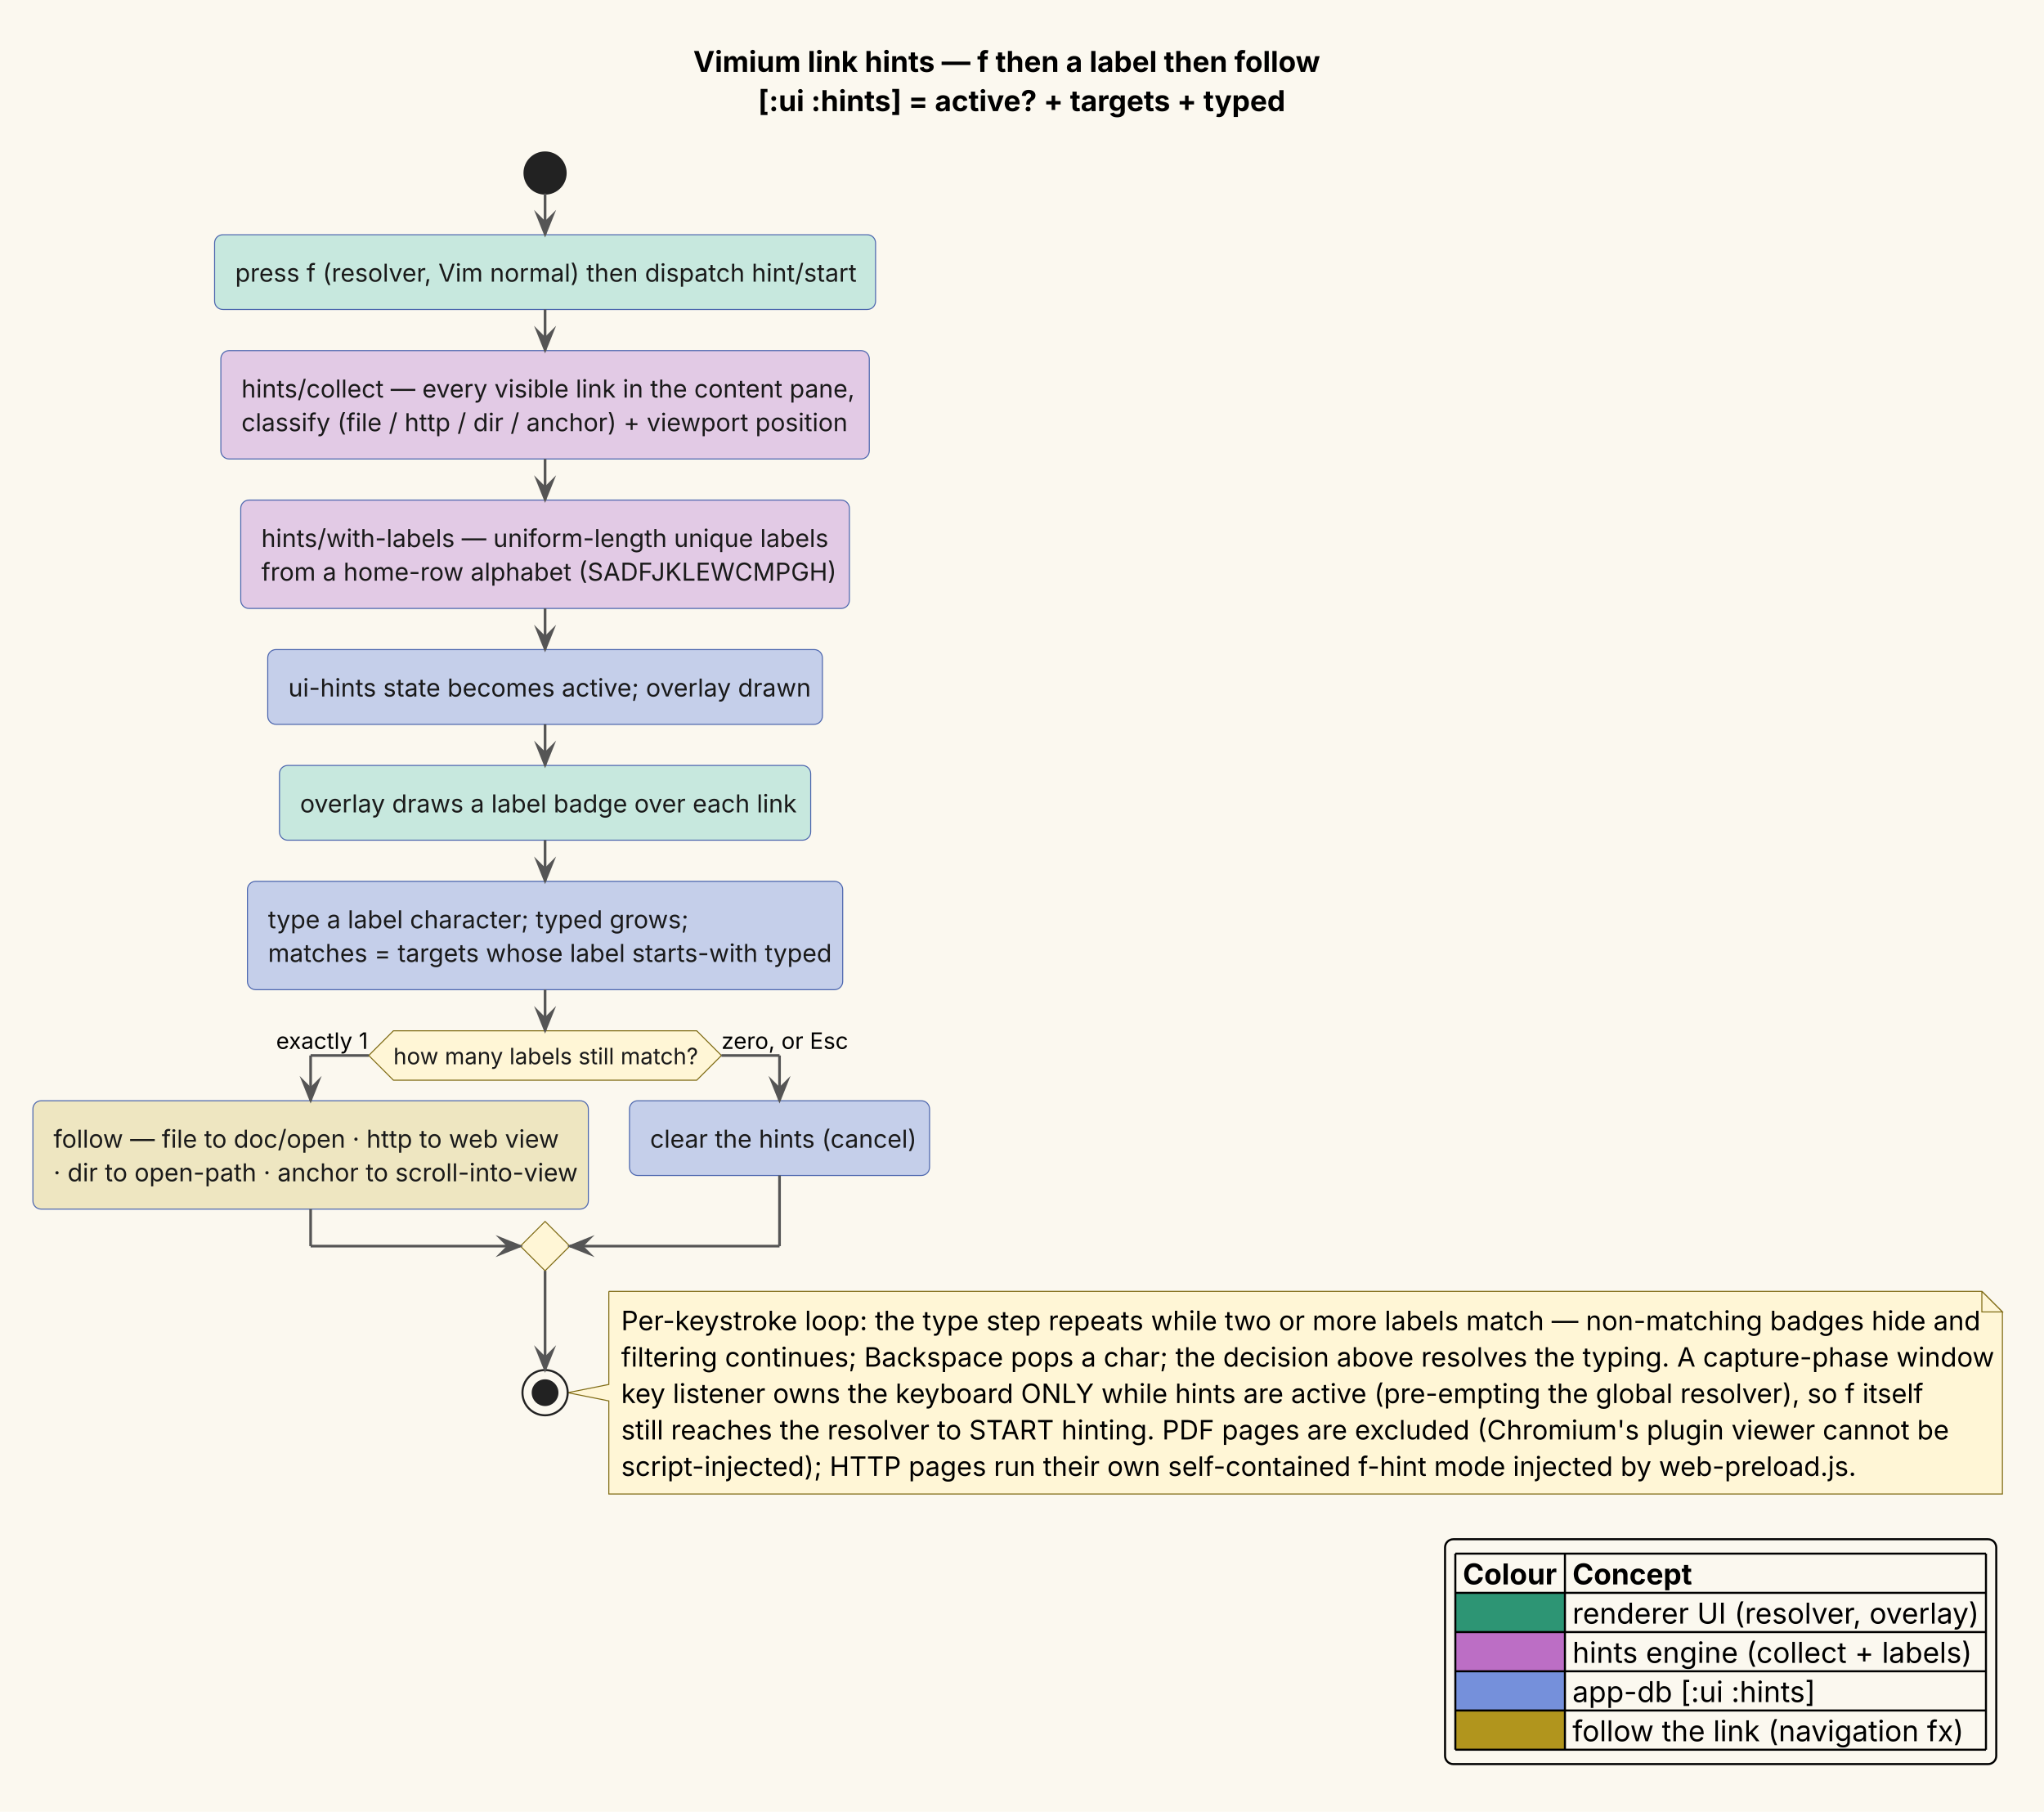
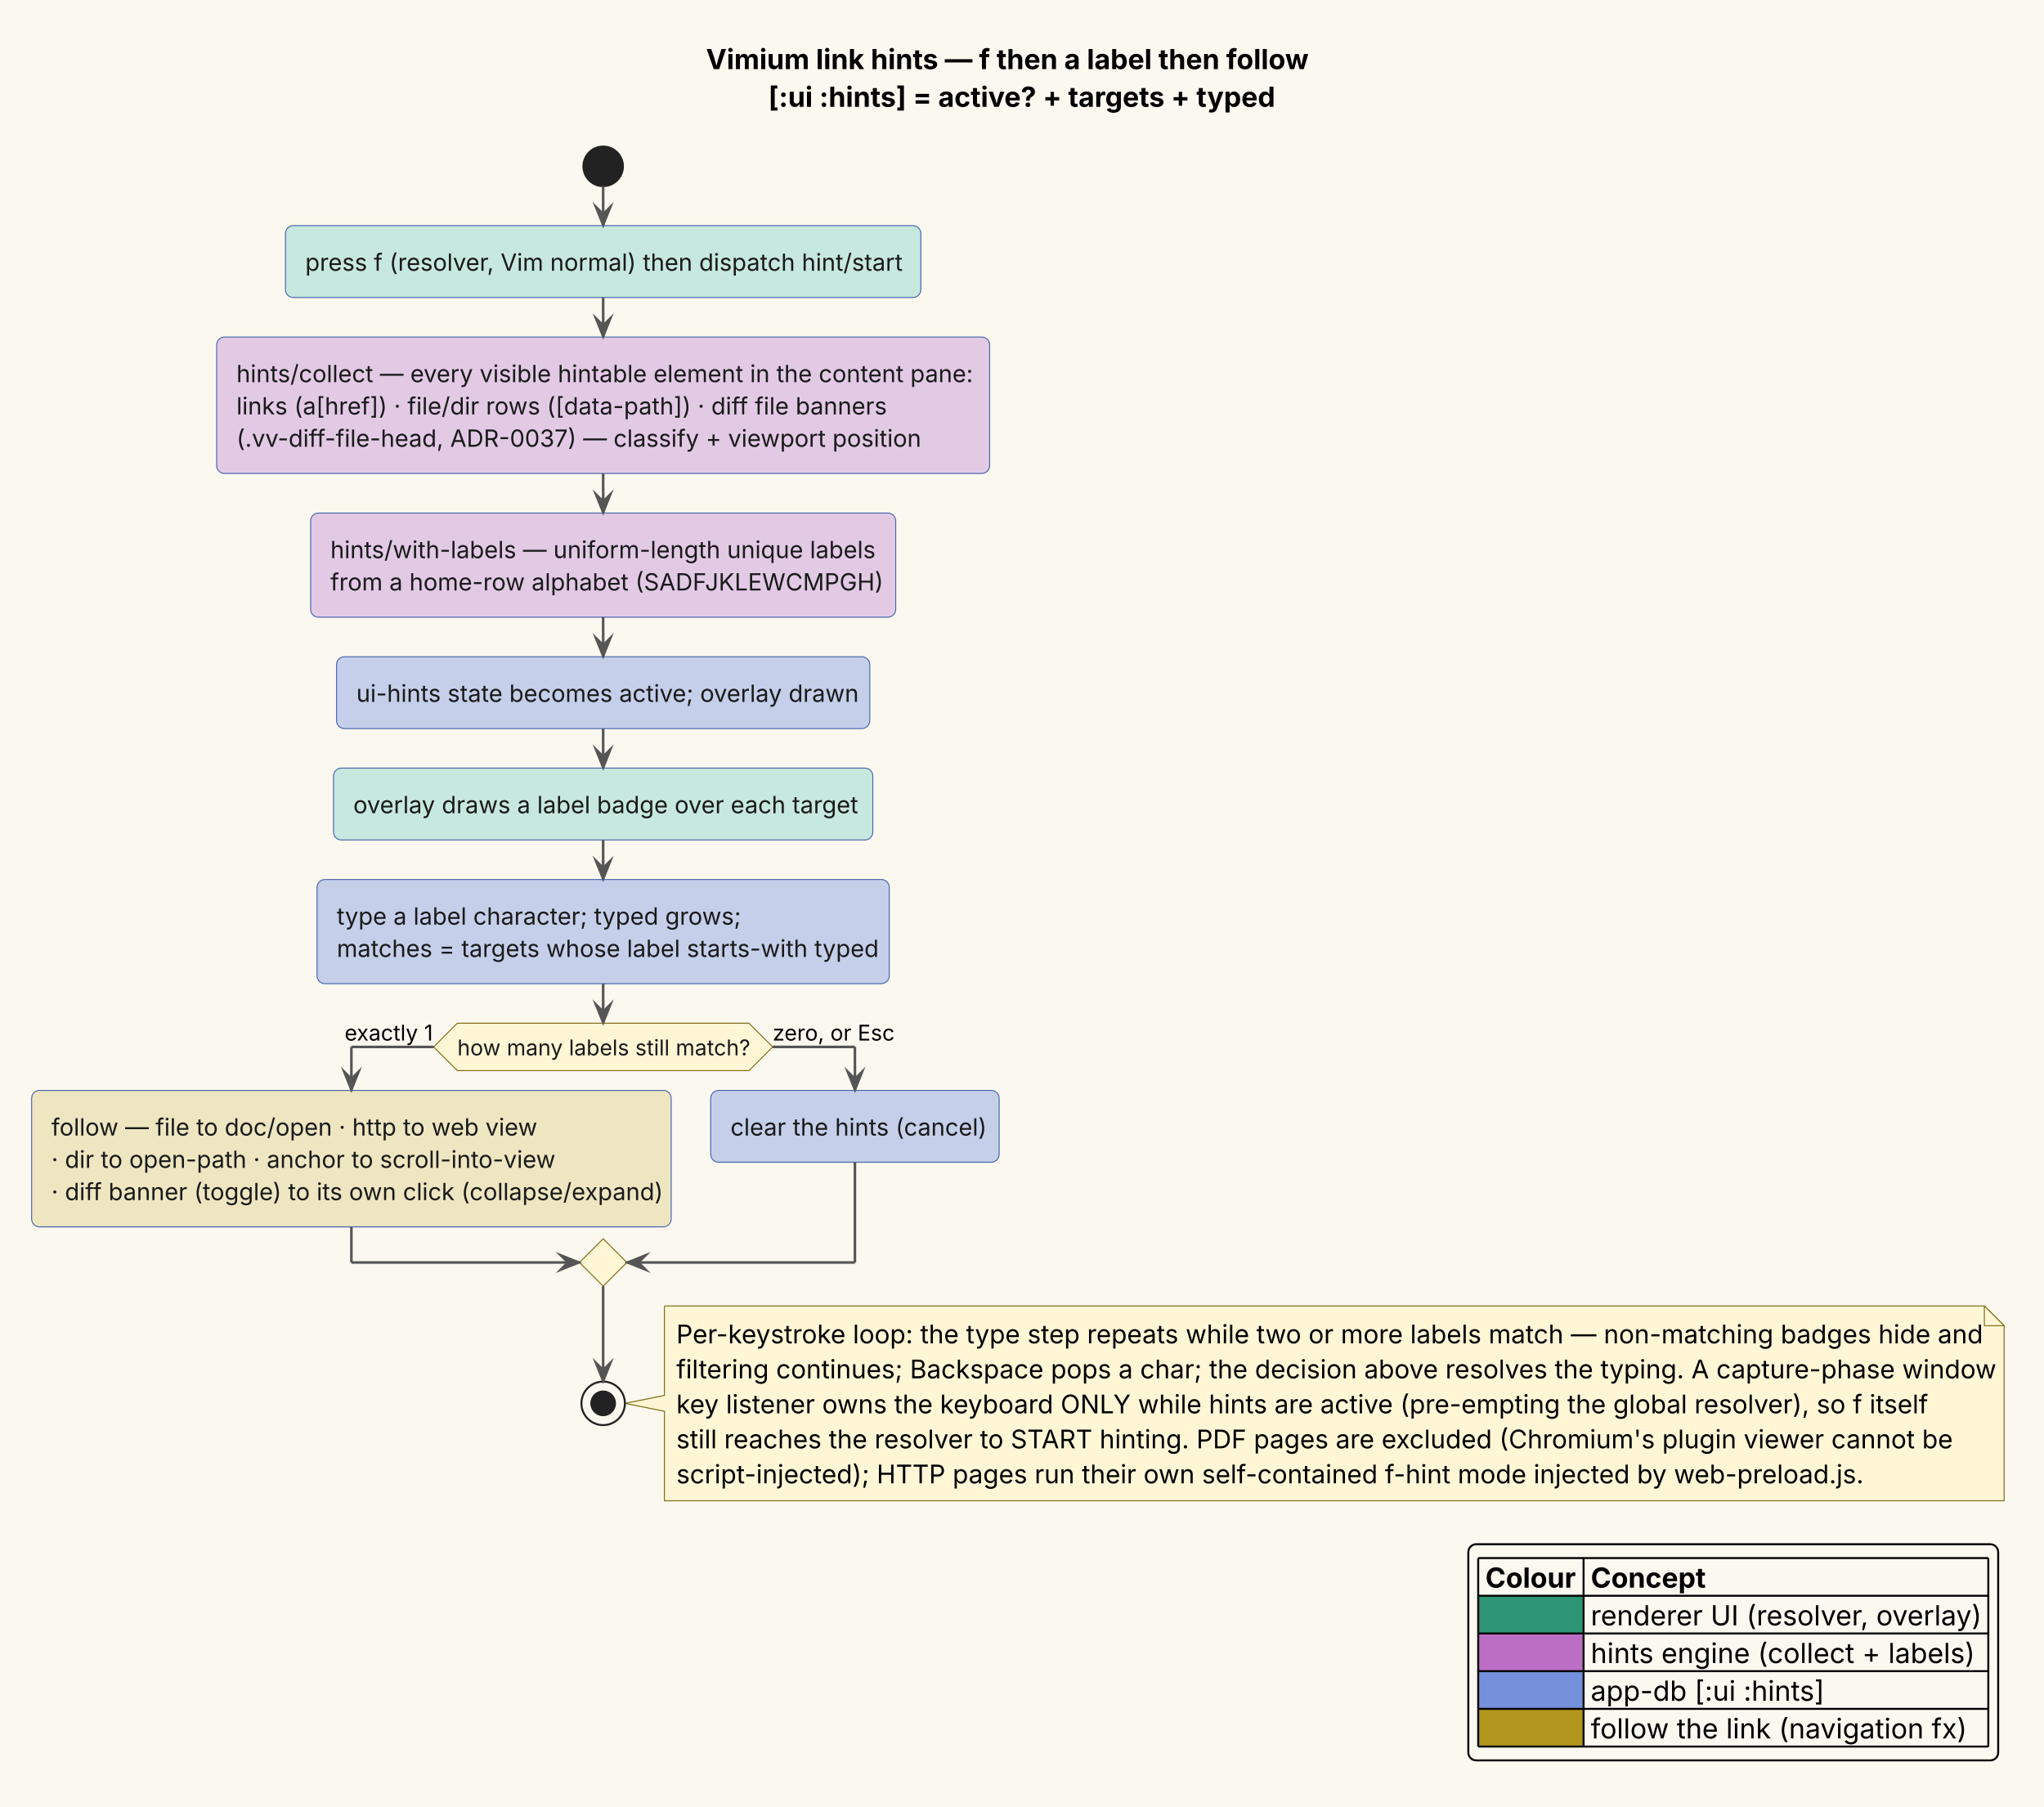
- <svg xmlns="http://www.w3.org/2000/svg" contentStyleType="text/css" data-diagram-type="ACTIVITY" height="881px" preserveAspectRatio="none" style="width:994px;height:881px;background:#FBF8EF;" version="1.1" viewBox="0 0 994 881" width="994px" zoomAndPan="magnify">
+ <svg xmlns="http://www.w3.org/2000/svg" contentStyleType="text/css" data-diagram-type="ACTIVITY" height="914px" preserveAspectRatio="none" style="width:1034px;height:914px;background:#FBF8EF;" version="1.1" viewBox="0 0 1034 914" width="1034px" zoomAndPan="magnify">
  <defs />
  <g>
-     <rect fill="#FBF8EF" height="881" style="stroke:none;stroke-width:1;" width="994" x="0" y="0" />
+     <rect fill="#FBF8EF" height="914" style="stroke:none;stroke-width:1;" width="1034" x="0" y="0" />
    <g class="title" data-source-line="6">
-       <text fill="#000000" font-family="'Inter, Helvetica, sans-serif'" font-size="14" font-weight="700" lengthAdjust="spacing" textLength="318.513" x="337.133" y="34.966">Vimium link hints — f then a label then follow</text>
-       <text fill="#000000" font-family="'Inter, Helvetica, sans-serif'" font-size="14" font-weight="700" lengthAdjust="spacing" textLength="255.471" x="368.654" y="54.034">[:ui :hints] = active? + targets + typed</text>
+       <text fill="#000000" font-family="'Inter, Helvetica, sans-serif'" font-size="14" font-weight="700" lengthAdjust="spacing" textLength="318.513" x="357.158" y="34.966">Vimium link hints — f then a label then follow</text>
+       <text fill="#000000" font-family="'Inter, Helvetica, sans-serif'" font-size="14" font-weight="700" lengthAdjust="spacing" textLength="255.471" x="388.679" y="54.034">[:ui :hints] = active? + targets + typed</text>
    </g>
-     <ellipse cx="265.071" cy="84.136" fill="#222222" rx="10" ry="10" style="stroke:#222222;stroke-width:1;" />
-     <rect fill="#C7E8DE" height="36.344" rx="4" ry="4" style="stroke:#4C66AE;stroke-width:0.5;" width="321.43" x="104.356" y="114.136" />
-     <text fill="#1A1A1A" font-family="'Inter, Helvetica, sans-serif'" font-size="12" lengthAdjust="spacing" textLength="301.43" x="114.356" y="136.964">press f (resolver, Vim normal) then dispatch hint/start</text>
-     <rect fill="#E2CAE5" height="52.688" rx="4" ry="4" style="stroke:#4C66AE;stroke-width:0.5;" width="315.334" x="107.403" y="170.48" />
-     <text fill="#1A1A1A" font-family="'Inter, Helvetica, sans-serif'" font-size="12" lengthAdjust="spacing" textLength="295.334" x="117.403" y="193.308">hints/collect — every visible link in the content pane,</text>
-     <text fill="#1A1A1A" font-family="'Inter, Helvetica, sans-serif'" font-size="12" lengthAdjust="spacing" textLength="289.514" x="117.403" y="209.652">classify (file / http / dir / anchor) + viewport position</text>
-     <rect fill="#E2CAE5" height="52.688" rx="4" ry="4" style="stroke:#4C66AE;stroke-width:0.5;" width="295.99" x="117.076" y="243.168" />
-     <text fill="#1A1A1A" font-family="'Inter, Helvetica, sans-serif'" font-size="12" lengthAdjust="spacing" textLength="275.99" x="127.076" y="265.996">hints/with-labels — uniform-length unique labels</text>
-     <text fill="#1A1A1A" font-family="'Inter, Helvetica, sans-serif'" font-size="12" lengthAdjust="spacing" textLength="269.414" x="127.076" y="282.34">from a home-row alphabet (SADFJKLEWCMPGH)</text>
-     <rect fill="#C5CFEA" height="36.344" rx="4" ry="4" style="stroke:#4C66AE;stroke-width:0.5;" width="269.746" x="130.198" y="315.856" />
-     <text fill="#1A1A1A" font-family="'Inter, Helvetica, sans-serif'" font-size="12" lengthAdjust="spacing" textLength="249.746" x="140.198" y="338.685">ui-hints state becomes active; overlay drawn</text>
-     <rect fill="#C7E8DE" height="36.344" rx="4" ry="4" style="stroke:#4C66AE;stroke-width:0.5;" width="258.334" x="135.904" y="372.2" />
-     <text fill="#1A1A1A" font-family="'Inter, Helvetica, sans-serif'" font-size="12" lengthAdjust="spacing" textLength="238.334" x="145.904" y="395.029">overlay draws a label badge over each link</text>
-     <rect fill="#C5CFEA" height="52.688" rx="4" ry="4" style="stroke:#4C66AE;stroke-width:0.5;" width="289.474" x="120.334" y="428.545" />
-     <text fill="#1A1A1A" font-family="'Inter, Helvetica, sans-serif'" font-size="12" lengthAdjust="spacing" textLength="200.605" x="130.334" y="451.373">type a label character; typed grows;</text>
-     <text fill="#1A1A1A" font-family="'Inter, Helvetica, sans-serif'" font-size="12" lengthAdjust="spacing" textLength="269.474" x="130.334" y="467.717">matches = targets whose label starts-with typed</text>
-     <polygon fill="#FFF6D6" points="191.311,501.233,338.831,501.233,350.831,513.233,338.831,525.233,191.311,525.233,179.311,513.233,191.311,501.233" style="stroke:#7F6B14;stroke-width:0.5;stroke-linejoin:miter;stroke-miterlimit:10;" />
-     <text fill="#1A1A1A" font-family="'Inter, Helvetica, sans-serif'" font-size="11" lengthAdjust="spacing" textLength="147.52" x="191.311" y="517.501">how many labels still match?</text>
-     <text fill="#000000" font-family="'Inter, Helvetica, sans-serif'" font-size="11" lengthAdjust="spacing" textLength="45.045" x="134.266" y="510.01">exactly 1</text>
-     <text fill="#000000" font-family="'Inter, Helvetica, sans-serif'" font-size="11" lengthAdjust="spacing" textLength="59.103" x="350.831" y="510.01">zero, or Esc</text>
-     <rect fill="#EEE6C1" height="52.688" rx="4" ry="4" style="stroke:#4C66AE;stroke-width:0.5;" width="270.118" x="16" y="535.233" />
-     <text fill="#1A1A1A" font-family="'Inter, Helvetica, sans-serif'" font-size="12" lengthAdjust="spacing" textLength="243.962" x="26" y="558.061">follow — file to doc/open · http to web view</text>
-     <text fill="#1A1A1A" font-family="'Inter, Helvetica, sans-serif'" font-size="12" lengthAdjust="spacing" textLength="250.118" x="26" y="574.405">· dir to open-path · anchor to scroll-into-view</text>
-     <rect fill="#C5CFEA" height="36.344" rx="4" ry="4" style="stroke:#4C66AE;stroke-width:0.5;" width="145.929" x="306.118" y="535.233" />
-     <text fill="#1A1A1A" font-family="'Inter, Helvetica, sans-serif'" font-size="12" lengthAdjust="spacing" textLength="125.929" x="316.118" y="558.061">clear the hints (cancel)</text>
-     <polygon fill="#FFF6D6" points="265.071,593.921,277.071,605.921,265.071,617.921,253.071,605.921,265.071,593.921" style="stroke:#7F6B14;stroke-width:0.5;stroke-linejoin:miter;stroke-miterlimit:10;" />
-     <path d="M296.071,627.921 L296.071,673.186 L276.071,677.186 L296.071,681.186 L296.071,726.451 A0,0 0 0 0 296.071,726.451 L973.779,726.451 A0,0 0 0 0 973.779,726.451 L973.779,637.921 L963.779,627.921 L296.071,627.921 A0,0 0 0 0 296.071,627.921" fill="#FFF6D6" style="stroke:#7F6B14;stroke-width:0.5;" />
-     <path d="M963.779,627.921 L963.779,637.921 L973.779,637.921 L963.779,627.921" fill="#FFF6D6" style="stroke:#7F6B14;stroke-width:0.5;" />
-     <text fill="#000000" font-family="'Inter, Helvetica, sans-serif'" font-size="13" lengthAdjust="spacing" textLength="656.708" x="302.071" y="646.818">Per-keystroke loop: the type step repeats while two or more labels match — non-matching badges hide and</text>
-     <text fill="#000000" font-family="'Inter, Helvetica, sans-serif'" font-size="13" lengthAdjust="spacing" textLength="654.498" x="302.071" y="664.524">filtering continues; Backspace pops a char; the decision above resolves the typing. A capture-phase window</text>
-     <text fill="#000000" font-family="'Inter, Helvetica, sans-serif'" font-size="13" lengthAdjust="spacing" textLength="625.937" x="302.071" y="682.23">key listener owns the keyboard ONLY while hints are active (pre-empting the global resolver), so f itself</text>
-     <text fill="#000000" font-family="'Inter, Helvetica, sans-serif'" font-size="13" lengthAdjust="spacing" textLength="637.338" x="302.071" y="699.936">still reaches the resolver to START hinting. PDF pages are excluded (Chromium's plugin viewer cannot be</text>
-     <text fill="#000000" font-family="'Inter, Helvetica, sans-serif'" font-size="13" lengthAdjust="spacing" textLength="587.068" x="302.071" y="717.642">script-injected); HTTP pages run their own self-contained f-hint mode injected by web-preload.js.</text>
-     <ellipse cx="265.071" cy="677.186" fill="none" rx="11" ry="11" style="stroke:#222222;stroke-width:1;" />
-     <ellipse cx="265.071" cy="677.186" fill="#222222" rx="6" ry="6" style="stroke:#222222;stroke-width:1;" />
-     <line style="stroke:#555555;stroke-width:1.3;" x1="265.071" x2="265.071" y1="94.136" y2="114.136" />
-     <polygon fill="#555555" points="261.071,104.136,265.071,114.136,269.071,104.136,265.071,108.136" style="stroke:#555555;stroke-width:1;stroke-linejoin:miter;stroke-miterlimit:10;" />
-     <line style="stroke:#555555;stroke-width:1.3;" x1="265.071" x2="265.071" y1="150.48" y2="170.48" />
-     <polygon fill="#555555" points="261.071,160.48,265.071,170.48,269.071,160.48,265.071,164.48" style="stroke:#555555;stroke-width:1;stroke-linejoin:miter;stroke-miterlimit:10;" />
-     <line style="stroke:#555555;stroke-width:1.3;" x1="265.071" x2="265.071" y1="223.168" y2="243.168" />
-     <polygon fill="#555555" points="261.071,233.168,265.071,243.168,269.071,233.168,265.071,237.168" style="stroke:#555555;stroke-width:1;stroke-linejoin:miter;stroke-miterlimit:10;" />
-     <line style="stroke:#555555;stroke-width:1.3;" x1="265.071" x2="265.071" y1="295.856" y2="315.856" />
-     <polygon fill="#555555" points="261.071,305.856,265.071,315.856,269.071,305.856,265.071,309.856" style="stroke:#555555;stroke-width:1;stroke-linejoin:miter;stroke-miterlimit:10;" />
-     <line style="stroke:#555555;stroke-width:1.3;" x1="265.071" x2="265.071" y1="352.2" y2="372.2" />
-     <polygon fill="#555555" points="261.071,362.2,265.071,372.2,269.071,362.2,265.071,366.2" style="stroke:#555555;stroke-width:1;stroke-linejoin:miter;stroke-miterlimit:10;" />
-     <line style="stroke:#555555;stroke-width:1.3;" x1="265.071" x2="265.071" y1="408.545" y2="428.545" />
-     <polygon fill="#555555" points="261.071,418.545,265.071,428.545,269.071,418.545,265.071,422.545" style="stroke:#555555;stroke-width:1;stroke-linejoin:miter;stroke-miterlimit:10;" />
-     <line style="stroke:#555555;stroke-width:1.3;" x1="179.311" x2="151.059" y1="513.233" y2="513.233" />
-     <line style="stroke:#555555;stroke-width:1.3;" x1="151.059" x2="151.059" y1="513.233" y2="535.233" />
-     <polygon fill="#555555" points="147.059,525.233,151.059,535.233,155.059,525.233,151.059,529.233" style="stroke:#555555;stroke-width:1;stroke-linejoin:miter;stroke-miterlimit:10;" />
-     <line style="stroke:#555555;stroke-width:1.3;" x1="350.831" x2="379.082" y1="513.233" y2="513.233" />
-     <line style="stroke:#555555;stroke-width:1.3;" x1="379.082" x2="379.082" y1="513.233" y2="535.233" />
-     <polygon fill="#555555" points="375.082,525.233,379.082,535.233,383.082,525.233,379.082,529.233" style="stroke:#555555;stroke-width:1;stroke-linejoin:miter;stroke-miterlimit:10;" />
-     <line style="stroke:#555555;stroke-width:1.3;" x1="151.059" x2="151.059" y1="587.921" y2="605.921" />
-     <line style="stroke:#555555;stroke-width:1.3;" x1="151.059" x2="253.071" y1="605.921" y2="605.921" />
-     <polygon fill="#555555" points="243.071,601.921,253.071,605.921,243.071,609.921,247.071,605.921" style="stroke:#555555;stroke-width:1;stroke-linejoin:miter;stroke-miterlimit:10;" />
-     <line style="stroke:#555555;stroke-width:1.3;" x1="379.082" x2="379.082" y1="571.577" y2="605.921" />
-     <line style="stroke:#555555;stroke-width:1.3;" x1="379.082" x2="277.071" y1="605.921" y2="605.921" />
-     <polygon fill="#555555" points="287.071,601.921,277.071,605.921,287.071,609.921,283.071,605.921" style="stroke:#555555;stroke-width:1;stroke-linejoin:miter;stroke-miterlimit:10;" />
-     <line style="stroke:#555555;stroke-width:1.3;" x1="265.071" x2="265.071" y1="481.233" y2="501.233" />
-     <polygon fill="#555555" points="261.071,491.233,265.071,501.233,269.071,491.233,265.071,495.233" style="stroke:#555555;stroke-width:1;stroke-linejoin:miter;stroke-miterlimit:10;" />
-     <line style="stroke:#555555;stroke-width:1.3;" x1="265.071" x2="265.071" y1="617.921" y2="666.186" />
-     <polygon fill="#555555" points="261.071,656.186,265.071,666.186,269.071,656.186,265.071,660.186" style="stroke:#555555;stroke-width:1;stroke-linejoin:miter;stroke-miterlimit:10;" />
+     <ellipse cx="305.121" cy="84.136" fill="#222222" rx="10" ry="10" style="stroke:#222222;stroke-width:1;" />
+     <rect fill="#C7E8DE" height="36.344" rx="4" ry="4" style="stroke:#4C66AE;stroke-width:0.5;" width="321.43" x="144.406" y="114.136" />
+     <text fill="#1A1A1A" font-family="'Inter, Helvetica, sans-serif'" font-size="12" lengthAdjust="spacing" textLength="301.43" x="154.406" y="136.964">press f (resolver, Vim normal) then dispatch hint/start</text>
+     <rect fill="#E2CAE5" height="69.032" rx="4" ry="4" style="stroke:#4C66AE;stroke-width:0.5;" width="391.043" x="109.6" y="170.48" />
+     <text fill="#1A1A1A" font-family="'Inter, Helvetica, sans-serif'" font-size="12" lengthAdjust="spacing" textLength="371.043" x="119.6" y="193.308">hints/collect — every visible hintable element in the content pane:</text>
+     <text fill="#1A1A1A" font-family="'Inter, Helvetica, sans-serif'" font-size="12" lengthAdjust="spacing" textLength="321.986" x="119.6" y="209.652">links (a[href]) · file/dir rows ([data-path]) · diff file banners</text>
+     <text fill="#1A1A1A" font-family="'Inter, Helvetica, sans-serif'" font-size="12" lengthAdjust="spacing" textLength="329.666" x="119.6" y="225.996">(.vv-diff-file-head, ADR-0037) — classify + viewport position</text>
+     <rect fill="#E2CAE5" height="52.688" rx="4" ry="4" style="stroke:#4C66AE;stroke-width:0.5;" width="295.99" x="157.126" y="259.512" />
+     <text fill="#1A1A1A" font-family="'Inter, Helvetica, sans-serif'" font-size="12" lengthAdjust="spacing" textLength="275.99" x="167.126" y="282.34">hints/with-labels — uniform-length unique labels</text>
+     <text fill="#1A1A1A" font-family="'Inter, Helvetica, sans-serif'" font-size="12" lengthAdjust="spacing" textLength="269.414" x="167.126" y="298.685">from a home-row alphabet (SADFJKLEWCMPGH)</text>
+     <rect fill="#C5CFEA" height="36.344" rx="4" ry="4" style="stroke:#4C66AE;stroke-width:0.5;" width="269.746" x="170.248" y="332.2" />
+     <text fill="#1A1A1A" font-family="'Inter, Helvetica, sans-serif'" font-size="12" lengthAdjust="spacing" textLength="249.746" x="180.248" y="355.029">ui-hints state becomes active; overlay drawn</text>
+     <rect fill="#C7E8DE" height="36.344" rx="4" ry="4" style="stroke:#4C66AE;stroke-width:0.5;" width="272.818" x="168.712" y="388.545" />
+     <text fill="#1A1A1A" font-family="'Inter, Helvetica, sans-serif'" font-size="12" lengthAdjust="spacing" textLength="252.818" x="178.712" y="411.373">overlay draws a label badge over each target</text>
+     <rect fill="#C5CFEA" height="52.688" rx="4" ry="4" style="stroke:#4C66AE;stroke-width:0.5;" width="289.474" x="160.384" y="444.889" />
+     <text fill="#1A1A1A" font-family="'Inter, Helvetica, sans-serif'" font-size="12" lengthAdjust="spacing" textLength="200.605" x="170.384" y="467.717">type a label character; typed grows;</text>
+     <text fill="#1A1A1A" font-family="'Inter, Helvetica, sans-serif'" font-size="12" lengthAdjust="spacing" textLength="269.474" x="170.384" y="484.061">matches = targets whose label starts-with typed</text>
+     <polygon fill="#FFF6D6" points="231.361,517.577,378.881,517.577,390.881,529.577,378.881,541.577,231.361,541.577,219.361,529.577,231.361,517.577" style="stroke:#7F6B14;stroke-width:0.5;stroke-linejoin:miter;stroke-miterlimit:10;" />
+     <text fill="#1A1A1A" font-family="'Inter, Helvetica, sans-serif'" font-size="11" lengthAdjust="spacing" textLength="147.52" x="231.361" y="533.845">how many labels still match?</text>
+     <text fill="#000000" font-family="'Inter, Helvetica, sans-serif'" font-size="11" lengthAdjust="spacing" textLength="45.045" x="174.316" y="526.354">exactly 1</text>
+     <text fill="#000000" font-family="'Inter, Helvetica, sans-serif'" font-size="11" lengthAdjust="spacing" textLength="59.103" x="390.881" y="526.354">zero, or Esc</text>
+     <rect fill="#EEE6C1" height="69.032" rx="4" ry="4" style="stroke:#4C66AE;stroke-width:0.5;" width="323.518" x="16" y="551.577" />
+     <text fill="#1A1A1A" font-family="'Inter, Helvetica, sans-serif'" font-size="12" lengthAdjust="spacing" textLength="243.962" x="26" y="574.405">follow — file to doc/open · http to web view</text>
+     <text fill="#1A1A1A" font-family="'Inter, Helvetica, sans-serif'" font-size="12" lengthAdjust="spacing" textLength="250.118" x="26" y="590.749">· dir to open-path · anchor to scroll-into-view</text>
+     <text fill="#1A1A1A" font-family="'Inter, Helvetica, sans-serif'" font-size="12" lengthAdjust="spacing" textLength="303.518" x="26" y="607.093">· diff banner (toggle) to its own click (collapse/expand)</text>
+     <rect fill="#C5CFEA" height="36.344" rx="4" ry="4" style="stroke:#4C66AE;stroke-width:0.5;" width="145.929" x="359.518" y="551.577" />
+     <text fill="#1A1A1A" font-family="'Inter, Helvetica, sans-serif'" font-size="12" lengthAdjust="spacing" textLength="125.929" x="369.518" y="574.405">clear the hints (cancel)</text>
+     <polygon fill="#FFF6D6" points="305.121,626.609,317.121,638.609,305.121,650.609,293.121,638.609,305.121,626.609" style="stroke:#7F6B14;stroke-width:0.5;stroke-linejoin:miter;stroke-miterlimit:10;" />
+     <path d="M336.121,660.609 L336.121,705.874 L316.121,709.874 L336.121,713.874 L336.121,759.139 A0,0 0 0 0 336.121,759.139 L1013.829,759.139 A0,0 0 0 0 1013.829,759.139 L1013.829,670.609 L1003.829,660.609 L336.121,660.609 A0,0 0 0 0 336.121,660.609" fill="#FFF6D6" style="stroke:#7F6B14;stroke-width:0.5;" />
+     <path d="M1003.829,660.609 L1003.829,670.609 L1013.829,670.609 L1003.829,660.609" fill="#FFF6D6" style="stroke:#7F6B14;stroke-width:0.5;" />
+     <text fill="#000000" font-family="'Inter, Helvetica, sans-serif'" font-size="13" lengthAdjust="spacing" textLength="656.708" x="342.121" y="679.506">Per-keystroke loop: the type step repeats while two or more labels match — non-matching badges hide and</text>
+     <text fill="#000000" font-family="'Inter, Helvetica, sans-serif'" font-size="13" lengthAdjust="spacing" textLength="654.498" x="342.121" y="697.212">filtering continues; Backspace pops a char; the decision above resolves the typing. A capture-phase window</text>
+     <text fill="#000000" font-family="'Inter, Helvetica, sans-serif'" font-size="13" lengthAdjust="spacing" textLength="625.937" x="342.121" y="714.918">key listener owns the keyboard ONLY while hints are active (pre-empting the global resolver), so f itself</text>
+     <text fill="#000000" font-family="'Inter, Helvetica, sans-serif'" font-size="13" lengthAdjust="spacing" textLength="637.338" x="342.121" y="732.624">still reaches the resolver to START hinting. PDF pages are excluded (Chromium's plugin viewer cannot be</text>
+     <text fill="#000000" font-family="'Inter, Helvetica, sans-serif'" font-size="13" lengthAdjust="spacing" textLength="587.068" x="342.121" y="750.33">script-injected); HTTP pages run their own self-contained f-hint mode injected by web-preload.js.</text>
+     <ellipse cx="305.121" cy="709.874" fill="none" rx="11" ry="11" style="stroke:#222222;stroke-width:1;" />
+     <ellipse cx="305.121" cy="709.874" fill="#222222" rx="6" ry="6" style="stroke:#222222;stroke-width:1;" />
+     <line style="stroke:#555555;stroke-width:1.3;" x1="305.121" x2="305.121" y1="94.136" y2="114.136" />
+     <polygon fill="#555555" points="301.121,104.136,305.121,114.136,309.121,104.136,305.121,108.136" style="stroke:#555555;stroke-width:1;stroke-linejoin:miter;stroke-miterlimit:10;" />
+     <line style="stroke:#555555;stroke-width:1.3;" x1="305.121" x2="305.121" y1="150.48" y2="170.48" />
+     <polygon fill="#555555" points="301.121,160.48,305.121,170.48,309.121,160.48,305.121,164.48" style="stroke:#555555;stroke-width:1;stroke-linejoin:miter;stroke-miterlimit:10;" />
+     <line style="stroke:#555555;stroke-width:1.3;" x1="305.121" x2="305.121" y1="239.512" y2="259.512" />
+     <polygon fill="#555555" points="301.121,249.512,305.121,259.512,309.121,249.512,305.121,253.512" style="stroke:#555555;stroke-width:1;stroke-linejoin:miter;stroke-miterlimit:10;" />
+     <line style="stroke:#555555;stroke-width:1.3;" x1="305.121" x2="305.121" y1="312.2" y2="332.2" />
+     <polygon fill="#555555" points="301.121,322.2,305.121,332.2,309.121,322.2,305.121,326.2" style="stroke:#555555;stroke-width:1;stroke-linejoin:miter;stroke-miterlimit:10;" />
+     <line style="stroke:#555555;stroke-width:1.3;" x1="305.121" x2="305.121" y1="368.545" y2="388.545" />
+     <polygon fill="#555555" points="301.121,378.545,305.121,388.545,309.121,378.545,305.121,382.545" style="stroke:#555555;stroke-width:1;stroke-linejoin:miter;stroke-miterlimit:10;" />
+     <line style="stroke:#555555;stroke-width:1.3;" x1="305.121" x2="305.121" y1="424.889" y2="444.889" />
+     <polygon fill="#555555" points="301.121,434.889,305.121,444.889,309.121,434.889,305.121,438.889" style="stroke:#555555;stroke-width:1;stroke-linejoin:miter;stroke-miterlimit:10;" />
+     <line style="stroke:#555555;stroke-width:1.3;" x1="219.361" x2="177.759" y1="529.577" y2="529.577" />
+     <line style="stroke:#555555;stroke-width:1.3;" x1="177.759" x2="177.759" y1="529.577" y2="551.577" />
+     <polygon fill="#555555" points="173.759,541.577,177.759,551.577,181.759,541.577,177.759,545.577" style="stroke:#555555;stroke-width:1;stroke-linejoin:miter;stroke-miterlimit:10;" />
+     <line style="stroke:#555555;stroke-width:1.3;" x1="390.881" x2="432.483" y1="529.577" y2="529.577" />
+     <line style="stroke:#555555;stroke-width:1.3;" x1="432.483" x2="432.483" y1="529.577" y2="551.577" />
+     <polygon fill="#555555" points="428.483,541.577,432.483,551.577,436.483,541.577,432.483,545.577" style="stroke:#555555;stroke-width:1;stroke-linejoin:miter;stroke-miterlimit:10;" />
+     <line style="stroke:#555555;stroke-width:1.3;" x1="177.759" x2="177.759" y1="620.609" y2="638.609" />
+     <line style="stroke:#555555;stroke-width:1.3;" x1="177.759" x2="293.121" y1="638.609" y2="638.609" />
+     <polygon fill="#555555" points="283.121,634.609,293.121,638.609,283.121,642.609,287.121,638.609" style="stroke:#555555;stroke-width:1;stroke-linejoin:miter;stroke-miterlimit:10;" />
+     <line style="stroke:#555555;stroke-width:1.3;" x1="432.483" x2="432.483" y1="587.921" y2="638.609" />
+     <line style="stroke:#555555;stroke-width:1.3;" x1="432.483" x2="317.121" y1="638.609" y2="638.609" />
+     <polygon fill="#555555" points="327.121,634.609,317.121,638.609,327.121,642.609,323.121,638.609" style="stroke:#555555;stroke-width:1;stroke-linejoin:miter;stroke-miterlimit:10;" />
+     <line style="stroke:#555555;stroke-width:1.3;" x1="305.121" x2="305.121" y1="497.577" y2="517.577" />
+     <polygon fill="#555555" points="301.121,507.577,305.121,517.577,309.121,507.577,305.121,511.577" style="stroke:#555555;stroke-width:1;stroke-linejoin:miter;stroke-miterlimit:10;" />
+     <line style="stroke:#555555;stroke-width:1.3;" x1="305.121" x2="305.121" y1="650.609" y2="698.874" />
+     <polygon fill="#555555" points="301.121,688.874,305.121,698.874,309.121,688.874,305.121,692.874" style="stroke:#555555;stroke-width:1;stroke-linejoin:miter;stroke-miterlimit:10;" />
    <g class="legend" data-source-line="38">
-       <rect fill="none" height="109.34" rx="4" ry="4" style="stroke:#000000;stroke-width:1;" width="268.047" x="702.732" y="748.451" />
-       <text fill="#000000" font-family="'Inter, Helvetica, sans-serif'" font-size="14" font-weight="700" lengthAdjust="spacing" textLength="46.018" x="711.372" y="770.417">Colour</text>
-       <text fill="#000000" font-family="'Inter, Helvetica, sans-serif'" font-size="14" font-weight="700" lengthAdjust="spacing" textLength="57.344" x="764.67" y="770.417">Concept</text>
-       <rect fill="#2D9574" height="19.068" style="stroke:none;stroke-width:1;" width="53.298" x="707.732" y="774.519" />
-       <text fill="#000000" font-family="'Inter, Helvetica, sans-serif'" font-size="14" lengthAdjust="spacing" textLength="14.56" x="707.732" y="789.485">    </text>
-       <text fill="#000000" font-family="'Inter, Helvetica, sans-serif'" font-size="14" lengthAdjust="spacing" textLength="197.469" x="764.67" y="789.485">renderer UI (resolver, overlay)</text>
-       <rect fill="#BC6EC5" height="19.068" style="stroke:none;stroke-width:1;" width="53.298" x="707.732" y="793.587" />
-       <text fill="#000000" font-family="'Inter, Helvetica, sans-serif'" font-size="14" lengthAdjust="spacing" textLength="14.56" x="707.732" y="808.553">    </text>
-       <text fill="#000000" font-family="'Inter, Helvetica, sans-serif'" font-size="14" lengthAdjust="spacing" textLength="189.335" x="764.67" y="808.553">hints engine (collect + labels)</text>
-       <rect fill="#7590DB" height="19.068" style="stroke:none;stroke-width:1;" width="53.298" x="707.732" y="812.655" />
-       <text fill="#000000" font-family="'Inter, Helvetica, sans-serif'" font-size="14" lengthAdjust="spacing" textLength="14.56" x="707.732" y="827.621">    </text>
-       <text fill="#000000" font-family="'Inter, Helvetica, sans-serif'" font-size="14" lengthAdjust="spacing" textLength="115.738" x="764.67" y="827.621">app-db [:ui :hints]</text>
-       <rect fill="#B1951D" height="19.068" style="stroke:none;stroke-width:1;" width="53.298" x="707.732" y="831.723" />
-       <text fill="#000000" font-family="'Inter, Helvetica, sans-serif'" font-size="14" lengthAdjust="spacing" textLength="14.56" x="707.732" y="846.689">    </text>
-       <text fill="#000000" font-family="'Inter, Helvetica, sans-serif'" font-size="14" lengthAdjust="spacing" textLength="189.601" x="764.67" y="846.689">follow the link (navigation fx)</text>
-       <line style="stroke:#000000;stroke-width:1;" x1="707.732" x2="965.779" y1="755.451" y2="755.451" />
-       <line style="stroke:#000000;stroke-width:1;" x1="707.732" x2="965.779" y1="774.519" y2="774.519" />
-       <line style="stroke:#000000;stroke-width:1;" x1="707.732" x2="965.779" y1="793.587" y2="793.587" />
-       <line style="stroke:#000000;stroke-width:1;" x1="707.732" x2="965.779" y1="812.655" y2="812.655" />
-       <line style="stroke:#000000;stroke-width:1;" x1="707.732" x2="965.779" y1="831.723" y2="831.723" />
-       <line style="stroke:#000000;stroke-width:1;" x1="707.732" x2="965.779" y1="850.791" y2="850.791" />
-       <line style="stroke:#000000;stroke-width:1;" x1="707.732" x2="707.732" y1="755.451" y2="850.791" />
-       <line style="stroke:#000000;stroke-width:1;" x1="761.03" x2="761.03" y1="755.451" y2="850.791" />
-       <line style="stroke:#000000;stroke-width:1;" x1="965.779" x2="965.779" y1="755.451" y2="850.791" />
+       <rect fill="none" height="109.34" rx="4" ry="4" style="stroke:#000000;stroke-width:1;" width="268.047" x="742.782" y="781.139" />
+       <text fill="#000000" font-family="'Inter, Helvetica, sans-serif'" font-size="14" font-weight="700" lengthAdjust="spacing" textLength="46.018" x="751.422" y="803.105">Colour</text>
+       <text fill="#000000" font-family="'Inter, Helvetica, sans-serif'" font-size="14" font-weight="700" lengthAdjust="spacing" textLength="57.344" x="804.72" y="803.105">Concept</text>
+       <rect fill="#2D9574" height="19.068" style="stroke:none;stroke-width:1;" width="53.298" x="747.782" y="807.207" />
+       <text fill="#000000" font-family="'Inter, Helvetica, sans-serif'" font-size="14" lengthAdjust="spacing" textLength="14.56" x="747.782" y="822.173">    </text>
+       <text fill="#000000" font-family="'Inter, Helvetica, sans-serif'" font-size="14" lengthAdjust="spacing" textLength="197.469" x="804.72" y="822.173">renderer UI (resolver, overlay)</text>
+       <rect fill="#BC6EC5" height="19.068" style="stroke:none;stroke-width:1;" width="53.298" x="747.782" y="826.275" />
+       <text fill="#000000" font-family="'Inter, Helvetica, sans-serif'" font-size="14" lengthAdjust="spacing" textLength="14.56" x="747.782" y="841.241">    </text>
+       <text fill="#000000" font-family="'Inter, Helvetica, sans-serif'" font-size="14" lengthAdjust="spacing" textLength="189.335" x="804.72" y="841.241">hints engine (collect + labels)</text>
+       <rect fill="#7590DB" height="19.068" style="stroke:none;stroke-width:1;" width="53.298" x="747.782" y="845.343" />
+       <text fill="#000000" font-family="'Inter, Helvetica, sans-serif'" font-size="14" lengthAdjust="spacing" textLength="14.56" x="747.782" y="860.309">    </text>
+       <text fill="#000000" font-family="'Inter, Helvetica, sans-serif'" font-size="14" lengthAdjust="spacing" textLength="115.738" x="804.72" y="860.309">app-db [:ui :hints]</text>
+       <rect fill="#B1951D" height="19.068" style="stroke:none;stroke-width:1;" width="53.298" x="747.782" y="864.411" />
+       <text fill="#000000" font-family="'Inter, Helvetica, sans-serif'" font-size="14" lengthAdjust="spacing" textLength="14.56" x="747.782" y="879.377">    </text>
+       <text fill="#000000" font-family="'Inter, Helvetica, sans-serif'" font-size="14" lengthAdjust="spacing" textLength="189.601" x="804.72" y="879.377">follow the link (navigation fx)</text>
+       <line style="stroke:#000000;stroke-width:1;" x1="747.782" x2="1005.829" y1="788.139" y2="788.139" />
+       <line style="stroke:#000000;stroke-width:1;" x1="747.782" x2="1005.829" y1="807.207" y2="807.207" />
+       <line style="stroke:#000000;stroke-width:1;" x1="747.782" x2="1005.829" y1="826.275" y2="826.275" />
+       <line style="stroke:#000000;stroke-width:1;" x1="747.782" x2="1005.829" y1="845.343" y2="845.343" />
+       <line style="stroke:#000000;stroke-width:1;" x1="747.782" x2="1005.829" y1="864.411" y2="864.411" />
+       <line style="stroke:#000000;stroke-width:1;" x1="747.782" x2="1005.829" y1="883.479" y2="883.479" />
+       <line style="stroke:#000000;stroke-width:1;" x1="747.782" x2="747.782" y1="788.139" y2="883.479" />
+       <line style="stroke:#000000;stroke-width:1;" x1="801.08" x2="801.08" y1="788.139" y2="883.479" />
+       <line style="stroke:#000000;stroke-width:1;" x1="1005.829" x2="1005.829" y1="788.139" y2="883.479" />
    </g>
  </g>
</svg>
